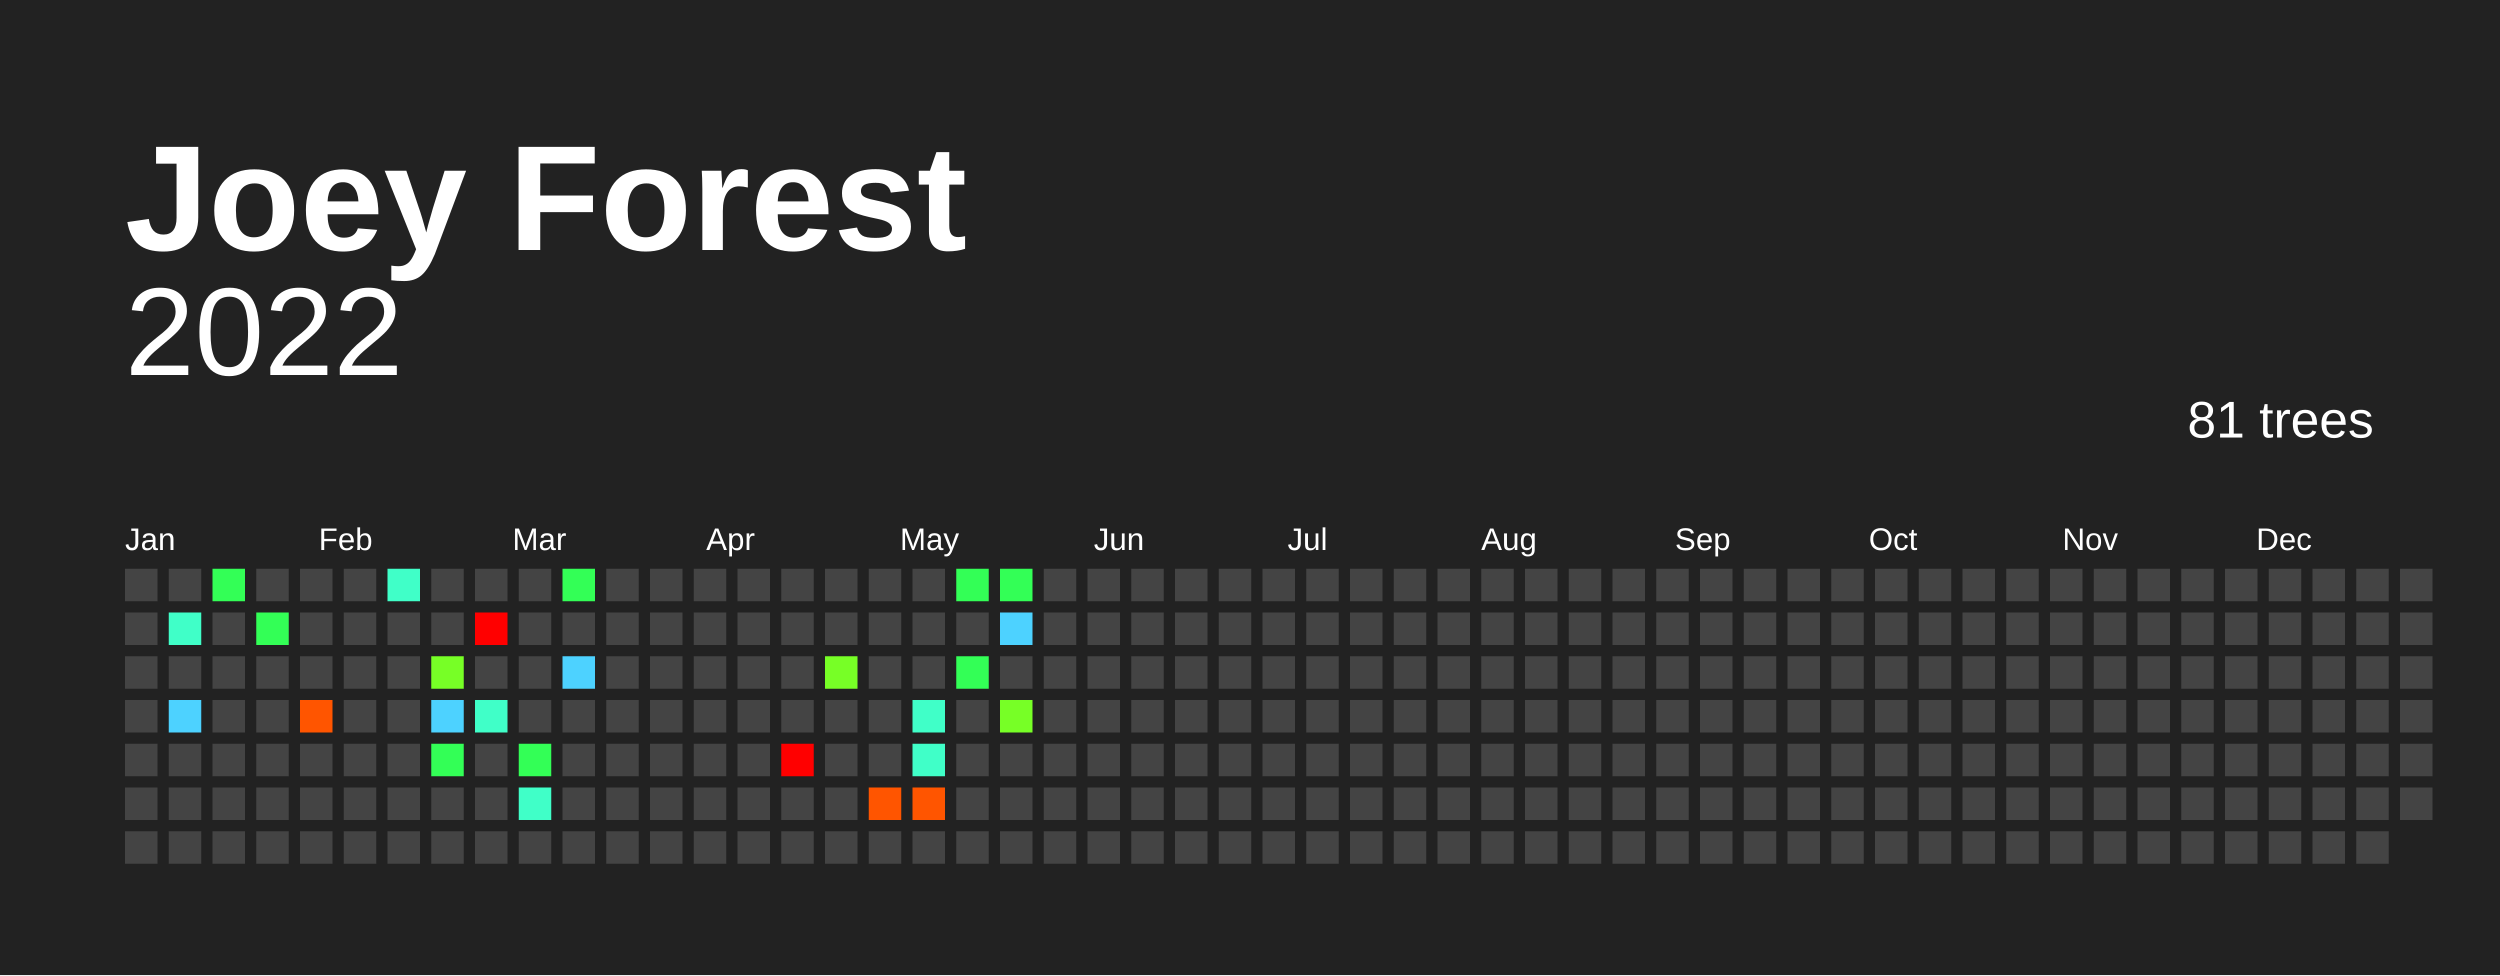
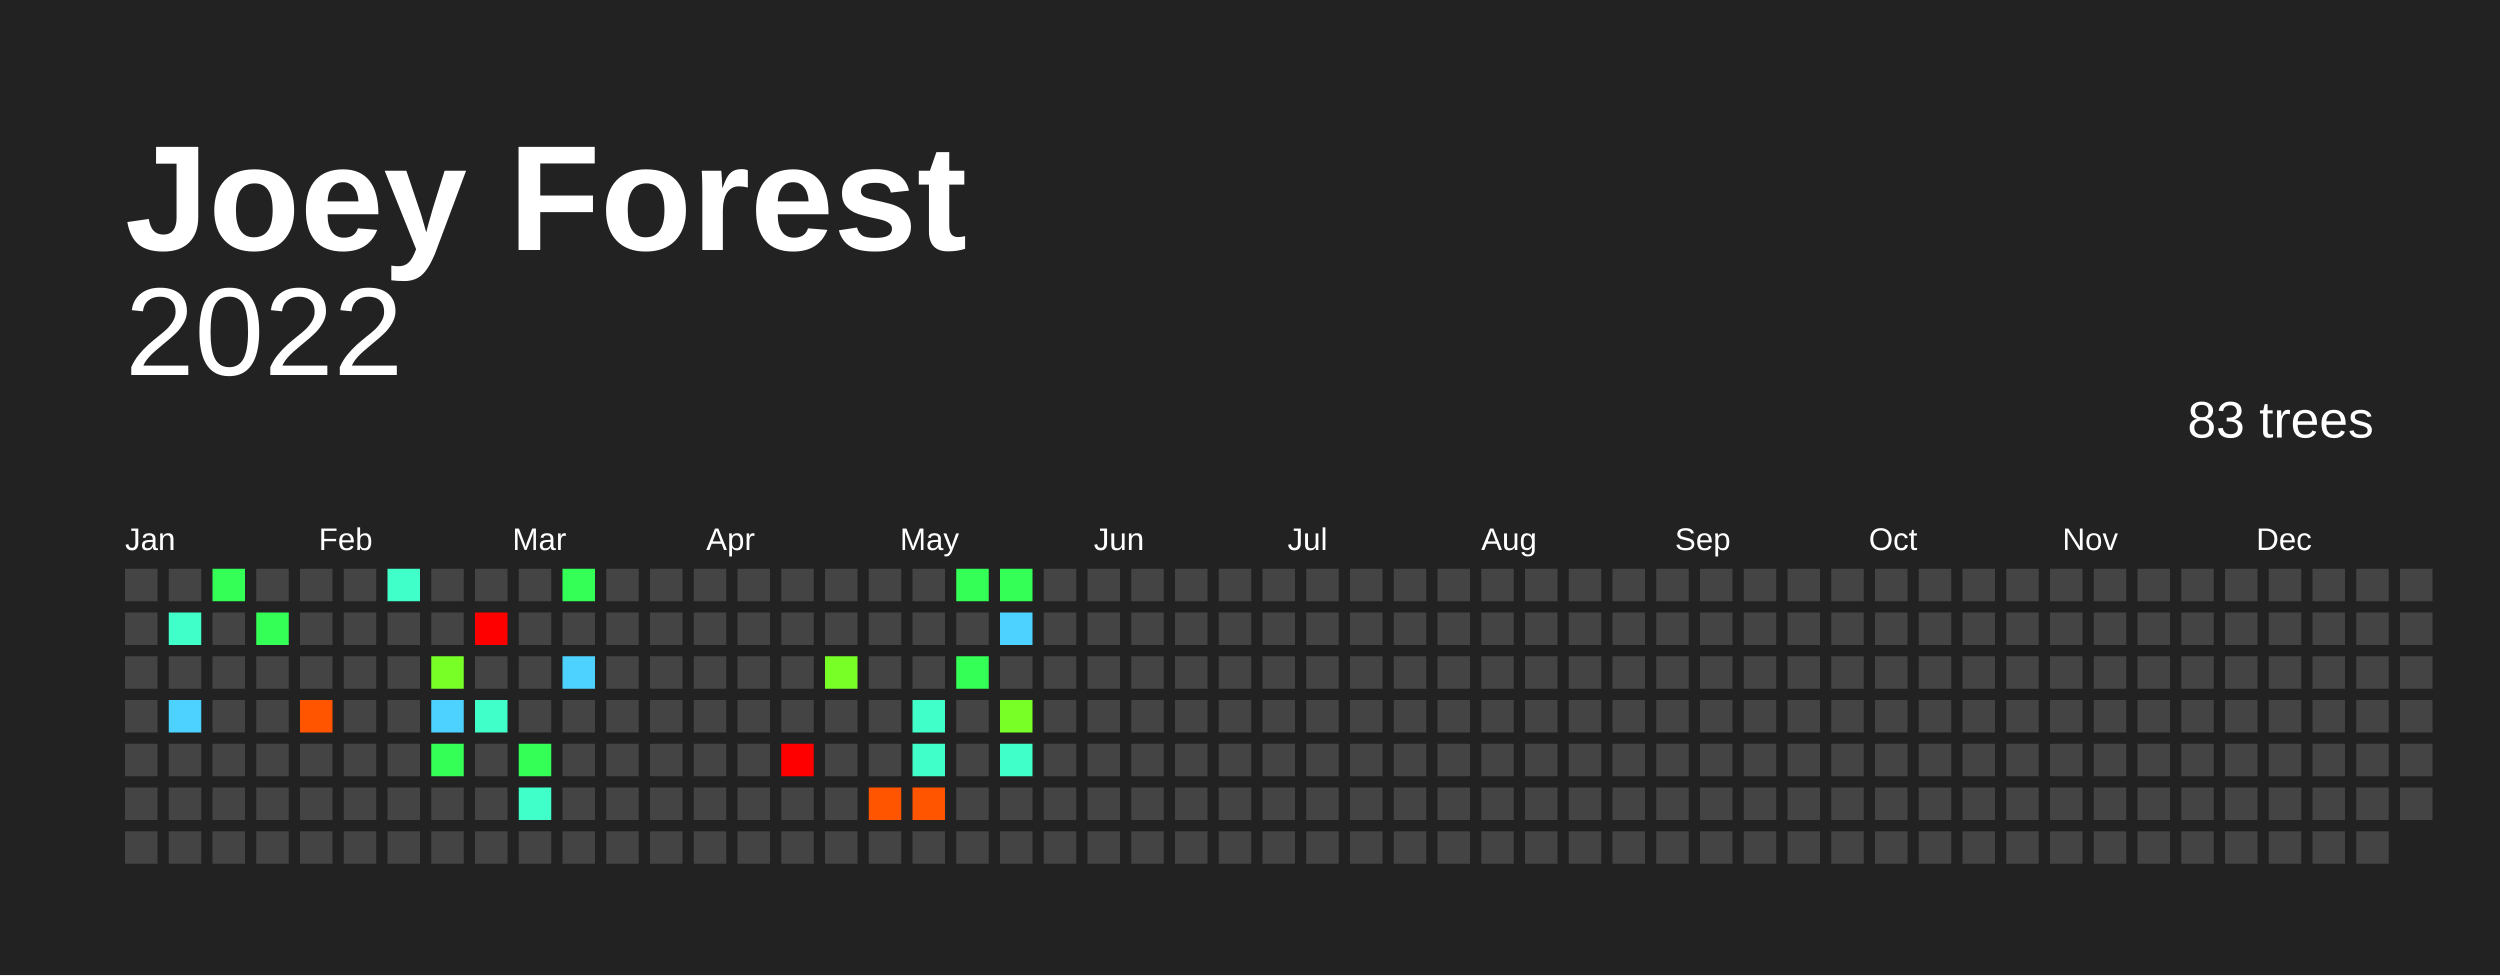
<svg xmlns="http://www.w3.org/2000/svg" baseProfile="full" height="78mm" version="1.1" viewBox="0,0,200,78" width="200mm">
  <defs />
  <rect fill="#222222" height="78" width="200" x="0" y="0" />
  <text fill="#FFFFFF" style="font-size:12px; font-family:Arial; font-weight:bold;" x="10" y="20">Joey Forest</text>
  <text alignment-baseline="hanging" fill="#FFFFFF" style="font-size:10.0px; font-family:Arial;" x="10" y="30">2022</text>
-   <text alignment-baseline="hanging" fill="#FFFFFF" style="font-size:4.125px; font-family:Arial;" x="175" y="35">81 trees</text>
+   <text alignment-baseline="hanging" fill="#FFFFFF" style="font-size:4.125px; font-family:Arial;" x="175" y="35">83 trees</text>
  <text fill="#FFFFFF" style="font-size:2.5px; font-family:Arial" x="10.0" y="44">Jan</text>
  <text fill="#FFFFFF" style="font-size:2.5px; font-family:Arial" x="25.5" y="44">Feb</text>
  <text fill="#FFFFFF" style="font-size:2.5px; font-family:Arial" x="41.0" y="44">Mar</text>
  <text fill="#FFFFFF" style="font-size:2.5px; font-family:Arial" x="56.5" y="44">Apr</text>
  <text fill="#FFFFFF" style="font-size:2.5px; font-family:Arial" x="72.0" y="44">May</text>
  <text fill="#FFFFFF" style="font-size:2.5px; font-family:Arial" x="87.5" y="44">Jun</text>
  <text fill="#FFFFFF" style="font-size:2.5px; font-family:Arial" x="103.0" y="44">Jul</text>
  <text fill="#FFFFFF" style="font-size:2.5px; font-family:Arial" x="118.5" y="44">Aug</text>
  <text fill="#FFFFFF" style="font-size:2.5px; font-family:Arial" x="134.0" y="44">Sep</text>
  <text fill="#FFFFFF" style="font-size:2.5px; font-family:Arial" x="149.5" y="44">Oct</text>
  <text fill="#FFFFFF" style="font-size:2.5px; font-family:Arial" x="165.0" y="44">Nov</text>
  <text fill="#FFFFFF" style="font-size:2.5px; font-family:Arial" x="180.5" y="44">Dec</text>
  <rect fill="#444444" height="2.6" width="2.6" x="10.0" y="45.5" />
  <rect fill="#444444" height="2.6" width="2.6" x="10.0" y="49.0" />
  <rect fill="#444444" height="2.6" width="2.6" x="10.0" y="52.5" />
  <rect fill="#444444" height="2.6" width="2.6" x="10.0" y="56.0" />
  <rect fill="#444444" height="2.6" width="2.6" x="10.0" y="59.5" />
  <rect fill="#444444" height="2.6" width="2.6" x="10.0" y="63.0" />
  <rect fill="#444444" height="2.6" width="2.6" x="10.0" y="66.5" />
  <rect fill="#444444" height="2.6" width="2.6" x="13.5" y="45.5" />
  <rect fill="#40ffc8" height="2.6" width="2.6" x="13.5" y="49.0" />
  <rect fill="#444444" height="2.6" width="2.6" x="13.5" y="52.5" />
  <rect fill="#4dd2ff" height="2.6" width="2.6" x="13.5" y="56.0" />
  <rect fill="#444444" height="2.6" width="2.6" x="13.5" y="59.5" />
  <rect fill="#444444" height="2.6" width="2.6" x="13.5" y="63.0" />
  <rect fill="#444444" height="2.6" width="2.6" x="13.5" y="66.5" />
  <rect fill="#33ff56" height="2.6" width="2.6" x="17.0" y="45.5" />
  <rect fill="#444444" height="2.6" width="2.6" x="17.0" y="49.0" />
  <rect fill="#444444" height="2.6" width="2.6" x="17.0" y="52.5" />
  <rect fill="#444444" height="2.6" width="2.6" x="17.0" y="56.0" />
  <rect fill="#444444" height="2.6" width="2.6" x="17.0" y="59.5" />
  <rect fill="#444444" height="2.6" width="2.6" x="17.0" y="63.0" />
  <rect fill="#444444" height="2.6" width="2.6" x="17.0" y="66.5" />
  <rect fill="#444444" height="2.6" width="2.6" x="20.5" y="45.5" />
  <rect fill="#33ff56" height="2.6" width="2.6" x="20.5" y="49.0" />
  <rect fill="#444444" height="2.6" width="2.6" x="20.5" y="52.5" />
  <rect fill="#444444" height="2.6" width="2.6" x="20.5" y="56.0" />
  <rect fill="#444444" height="2.6" width="2.6" x="20.5" y="59.5" />
  <rect fill="#444444" height="2.6" width="2.6" x="20.5" y="63.0" />
  <rect fill="#444444" height="2.6" width="2.6" x="20.5" y="66.5" />
  <rect fill="#444444" height="2.6" width="2.6" x="24.0" y="45.5" />
  <rect fill="#444444" height="2.6" width="2.6" x="24.0" y="49.0" />
  <rect fill="#444444" height="2.6" width="2.6" x="24.0" y="52.5" />
  <rect fill="#ff5500" height="2.6" width="2.6" x="24.0" y="56.0" />
  <rect fill="#444444" height="2.6" width="2.6" x="24.0" y="59.5" />
  <rect fill="#444444" height="2.6" width="2.6" x="24.0" y="63.0" />
  <rect fill="#444444" height="2.6" width="2.6" x="24.0" y="66.5" />
  <rect fill="#444444" height="2.6" width="2.6" x="27.5" y="45.5" />
  <rect fill="#444444" height="2.6" width="2.6" x="27.5" y="49.0" />
  <rect fill="#444444" height="2.6" width="2.6" x="27.5" y="52.5" />
  <rect fill="#444444" height="2.6" width="2.6" x="27.5" y="56.0" />
  <rect fill="#444444" height="2.6" width="2.6" x="27.5" y="59.5" />
  <rect fill="#444444" height="2.6" width="2.6" x="27.5" y="63.0" />
  <rect fill="#444444" height="2.6" width="2.6" x="27.5" y="66.5" />
  <rect fill="#40ffc8" height="2.6" width="2.6" x="31.0" y="45.5" />
  <rect fill="#444444" height="2.6" width="2.6" x="31.0" y="49.0" />
  <rect fill="#444444" height="2.6" width="2.6" x="31.0" y="52.5" />
  <rect fill="#444444" height="2.6" width="2.6" x="31.0" y="56.0" />
  <rect fill="#444444" height="2.6" width="2.6" x="31.0" y="59.5" />
  <rect fill="#444444" height="2.6" width="2.6" x="31.0" y="63.0" />
  <rect fill="#444444" height="2.6" width="2.6" x="31.0" y="66.5" />
  <rect fill="#444444" height="2.6" width="2.6" x="34.5" y="45.5" />
  <rect fill="#444444" height="2.6" width="2.6" x="34.5" y="49.0" />
  <rect fill="#77ff26" height="2.6" width="2.6" x="34.5" y="52.5" />
  <rect fill="#4dd2ff" height="2.6" width="2.6" x="34.5" y="56.0" />
  <rect fill="#33ff56" height="2.6" width="2.6" x="34.5" y="59.5" />
  <rect fill="#444444" height="2.6" width="2.6" x="34.5" y="63.0" />
  <rect fill="#444444" height="2.6" width="2.6" x="34.5" y="66.5" />
  <rect fill="#444444" height="2.6" width="2.6" x="38.0" y="45.5" />
  <rect fill="red" height="2.6" width="2.6" x="38.0" y="49.0" />
  <rect fill="#444444" height="2.6" width="2.6" x="38.0" y="52.5" />
  <rect fill="#40ffc8" height="2.6" width="2.6" x="38.0" y="56.0" />
  <rect fill="#444444" height="2.6" width="2.6" x="38.0" y="59.5" />
  <rect fill="#444444" height="2.6" width="2.6" x="38.0" y="63.0" />
  <rect fill="#444444" height="2.6" width="2.6" x="38.0" y="66.5" />
  <rect fill="#444444" height="2.6" width="2.6" x="41.5" y="45.5" />
  <rect fill="#444444" height="2.6" width="2.6" x="41.5" y="49.0" />
  <rect fill="#444444" height="2.6" width="2.6" x="41.5" y="52.5" />
  <rect fill="#444444" height="2.6" width="2.6" x="41.5" y="56.0" />
  <rect fill="#33ff56" height="2.6" width="2.6" x="41.5" y="59.5" />
  <rect fill="#40ffc8" height="2.6" width="2.6" x="41.5" y="63.0" />
  <rect fill="#444444" height="2.6" width="2.6" x="41.5" y="66.5" />
  <rect fill="#33ff56" height="2.6" width="2.6" x="45.0" y="45.5" />
  <rect fill="#444444" height="2.6" width="2.6" x="45.0" y="49.0" />
  <rect fill="#4dd2ff" height="2.6" width="2.6" x="45.0" y="52.5" />
  <rect fill="#444444" height="2.6" width="2.6" x="45.0" y="56.0" />
  <rect fill="#444444" height="2.6" width="2.6" x="45.0" y="59.5" />
  <rect fill="#444444" height="2.6" width="2.6" x="45.0" y="63.0" />
  <rect fill="#444444" height="2.6" width="2.6" x="45.0" y="66.5" />
  <rect fill="#444444" height="2.6" width="2.6" x="48.5" y="45.5" />
  <rect fill="#444444" height="2.6" width="2.6" x="48.5" y="49.0" />
  <rect fill="#444444" height="2.6" width="2.6" x="48.5" y="52.5" />
  <rect fill="#444444" height="2.6" width="2.6" x="48.5" y="56.0" />
  <rect fill="#444444" height="2.6" width="2.6" x="48.5" y="59.5" />
  <rect fill="#444444" height="2.6" width="2.6" x="48.5" y="63.0" />
  <rect fill="#444444" height="2.6" width="2.6" x="48.5" y="66.5" />
  <rect fill="#444444" height="2.6" width="2.6" x="52.0" y="45.5" />
  <rect fill="#444444" height="2.6" width="2.6" x="52.0" y="49.0" />
  <rect fill="#444444" height="2.6" width="2.6" x="52.0" y="52.5" />
  <rect fill="#444444" height="2.6" width="2.6" x="52.0" y="56.0" />
  <rect fill="#444444" height="2.6" width="2.6" x="52.0" y="59.5" />
  <rect fill="#444444" height="2.6" width="2.6" x="52.0" y="63.0" />
  <rect fill="#444444" height="2.6" width="2.6" x="52.0" y="66.5" />
  <rect fill="#444444" height="2.6" width="2.6" x="55.5" y="45.5" />
  <rect fill="#444444" height="2.6" width="2.6" x="55.5" y="49.0" />
  <rect fill="#444444" height="2.6" width="2.6" x="55.5" y="52.5" />
  <rect fill="#444444" height="2.6" width="2.6" x="55.5" y="56.0" />
  <rect fill="#444444" height="2.6" width="2.6" x="55.5" y="59.5" />
  <rect fill="#444444" height="2.6" width="2.6" x="55.5" y="63.0" />
  <rect fill="#444444" height="2.6" width="2.6" x="55.5" y="66.5" />
  <rect fill="#444444" height="2.6" width="2.6" x="59.0" y="45.5" />
  <rect fill="#444444" height="2.6" width="2.6" x="59.0" y="49.0" />
  <rect fill="#444444" height="2.6" width="2.6" x="59.0" y="52.5" />
  <rect fill="#444444" height="2.6" width="2.6" x="59.0" y="56.0" />
  <rect fill="#444444" height="2.6" width="2.6" x="59.0" y="59.5" />
  <rect fill="#444444" height="2.6" width="2.6" x="59.0" y="63.0" />
  <rect fill="#444444" height="2.6" width="2.6" x="59.0" y="66.5" />
  <rect fill="#444444" height="2.6" width="2.6" x="62.5" y="45.5" />
  <rect fill="#444444" height="2.6" width="2.6" x="62.5" y="49.0" />
  <rect fill="#444444" height="2.6" width="2.6" x="62.5" y="52.5" />
  <rect fill="#444444" height="2.6" width="2.6" x="62.5" y="56.0" />
  <rect fill="red" height="2.6" width="2.6" x="62.5" y="59.5" />
  <rect fill="#444444" height="2.6" width="2.6" x="62.5" y="63.0" />
  <rect fill="#444444" height="2.6" width="2.6" x="62.5" y="66.5" />
  <rect fill="#444444" height="2.6" width="2.6" x="66.0" y="45.5" />
  <rect fill="#444444" height="2.6" width="2.6" x="66.0" y="49.0" />
  <rect fill="#77ff26" height="2.6" width="2.6" x="66.0" y="52.5" />
  <rect fill="#444444" height="2.6" width="2.6" x="66.0" y="56.0" />
  <rect fill="#444444" height="2.6" width="2.6" x="66.0" y="59.5" />
  <rect fill="#444444" height="2.6" width="2.6" x="66.0" y="63.0" />
  <rect fill="#444444" height="2.6" width="2.6" x="66.0" y="66.5" />
  <rect fill="#444444" height="2.6" width="2.6" x="69.5" y="45.5" />
  <rect fill="#444444" height="2.6" width="2.6" x="69.5" y="49.0" />
  <rect fill="#444444" height="2.6" width="2.6" x="69.5" y="52.5" />
  <rect fill="#444444" height="2.6" width="2.6" x="69.5" y="56.0" />
  <rect fill="#444444" height="2.6" width="2.6" x="69.5" y="59.5" />
  <rect fill="#ff5500" height="2.6" width="2.6" x="69.5" y="63.0" />
  <rect fill="#444444" height="2.6" width="2.6" x="69.5" y="66.5" />
  <rect fill="#444444" height="2.6" width="2.6" x="73.0" y="45.5" />
  <rect fill="#444444" height="2.6" width="2.6" x="73.0" y="49.0" />
  <rect fill="#444444" height="2.6" width="2.6" x="73.0" y="52.5" />
  <rect fill="#40ffc8" height="2.6" width="2.6" x="73.0" y="56.0" />
  <rect fill="#40ffc8" height="2.6" width="2.6" x="73.0" y="59.5" />
  <rect fill="#ff5500" height="2.6" width="2.6" x="73.0" y="63.0" />
  <rect fill="#444444" height="2.6" width="2.6" x="73.0" y="66.5" />
  <rect fill="#33ff56" height="2.6" width="2.6" x="76.5" y="45.5" />
  <rect fill="#444444" height="2.6" width="2.6" x="76.5" y="49.0" />
  <rect fill="#33ff56" height="2.6" width="2.6" x="76.5" y="52.5" />
  <rect fill="#444444" height="2.6" width="2.6" x="76.5" y="56.0" />
  <rect fill="#444444" height="2.6" width="2.6" x="76.5" y="59.5" />
  <rect fill="#444444" height="2.6" width="2.6" x="76.5" y="63.0" />
  <rect fill="#444444" height="2.6" width="2.6" x="76.5" y="66.5" />
  <rect fill="#33ff56" height="2.6" width="2.6" x="80.0" y="45.5" />
  <rect fill="#4dd2ff" height="2.6" width="2.6" x="80.0" y="49.0" />
  <rect fill="#444444" height="2.6" width="2.6" x="80.0" y="52.5" />
  <rect fill="#77ff26" height="2.6" width="2.6" x="80.0" y="56.0" />
-   <rect fill="#444444" height="2.6" width="2.6" x="80.0" y="59.5" />
+   <rect fill="#40ffc8" height="2.6" width="2.6" x="80.0" y="59.5" />
  <rect fill="#444444" height="2.6" width="2.6" x="80.0" y="63.0" />
  <rect fill="#444444" height="2.6" width="2.6" x="80.0" y="66.5" />
  <rect fill="#444444" height="2.6" width="2.6" x="83.5" y="45.5" />
  <rect fill="#444444" height="2.6" width="2.6" x="83.5" y="49.0" />
  <rect fill="#444444" height="2.6" width="2.6" x="83.5" y="52.5" />
  <rect fill="#444444" height="2.6" width="2.6" x="83.5" y="56.0" />
  <rect fill="#444444" height="2.6" width="2.6" x="83.5" y="59.5" />
  <rect fill="#444444" height="2.6" width="2.6" x="83.5" y="63.0" />
  <rect fill="#444444" height="2.6" width="2.6" x="83.5" y="66.5" />
  <rect fill="#444444" height="2.6" width="2.6" x="87.0" y="45.5" />
  <rect fill="#444444" height="2.6" width="2.6" x="87.0" y="49.0" />
  <rect fill="#444444" height="2.6" width="2.6" x="87.0" y="52.5" />
  <rect fill="#444444" height="2.6" width="2.6" x="87.0" y="56.0" />
  <rect fill="#444444" height="2.6" width="2.6" x="87.0" y="59.5" />
  <rect fill="#444444" height="2.6" width="2.6" x="87.0" y="63.0" />
  <rect fill="#444444" height="2.6" width="2.6" x="87.0" y="66.5" />
  <rect fill="#444444" height="2.6" width="2.6" x="90.5" y="45.5" />
  <rect fill="#444444" height="2.6" width="2.6" x="90.5" y="49.0" />
  <rect fill="#444444" height="2.6" width="2.6" x="90.5" y="52.5" />
  <rect fill="#444444" height="2.6" width="2.6" x="90.5" y="56.0" />
  <rect fill="#444444" height="2.6" width="2.6" x="90.5" y="59.5" />
  <rect fill="#444444" height="2.6" width="2.6" x="90.5" y="63.0" />
  <rect fill="#444444" height="2.6" width="2.6" x="90.5" y="66.5" />
  <rect fill="#444444" height="2.6" width="2.6" x="94.0" y="45.5" />
  <rect fill="#444444" height="2.6" width="2.6" x="94.0" y="49.0" />
  <rect fill="#444444" height="2.6" width="2.6" x="94.0" y="52.5" />
  <rect fill="#444444" height="2.6" width="2.6" x="94.0" y="56.0" />
  <rect fill="#444444" height="2.6" width="2.6" x="94.0" y="59.5" />
  <rect fill="#444444" height="2.6" width="2.6" x="94.0" y="63.0" />
  <rect fill="#444444" height="2.6" width="2.6" x="94.0" y="66.5" />
  <rect fill="#444444" height="2.6" width="2.6" x="97.5" y="45.5" />
  <rect fill="#444444" height="2.6" width="2.6" x="97.5" y="49.0" />
  <rect fill="#444444" height="2.6" width="2.6" x="97.5" y="52.5" />
  <rect fill="#444444" height="2.6" width="2.6" x="97.5" y="56.0" />
  <rect fill="#444444" height="2.6" width="2.6" x="97.5" y="59.5" />
  <rect fill="#444444" height="2.6" width="2.6" x="97.5" y="63.0" />
  <rect fill="#444444" height="2.6" width="2.6" x="97.5" y="66.5" />
  <rect fill="#444444" height="2.6" width="2.6" x="101.0" y="45.5" />
  <rect fill="#444444" height="2.6" width="2.6" x="101.0" y="49.0" />
  <rect fill="#444444" height="2.6" width="2.6" x="101.0" y="52.5" />
  <rect fill="#444444" height="2.6" width="2.6" x="101.0" y="56.0" />
  <rect fill="#444444" height="2.6" width="2.6" x="101.0" y="59.5" />
  <rect fill="#444444" height="2.6" width="2.6" x="101.0" y="63.0" />
  <rect fill="#444444" height="2.6" width="2.6" x="101.0" y="66.5" />
  <rect fill="#444444" height="2.6" width="2.6" x="104.5" y="45.5" />
  <rect fill="#444444" height="2.6" width="2.6" x="104.5" y="49.0" />
  <rect fill="#444444" height="2.6" width="2.6" x="104.5" y="52.5" />
  <rect fill="#444444" height="2.6" width="2.6" x="104.5" y="56.0" />
  <rect fill="#444444" height="2.6" width="2.6" x="104.5" y="59.5" />
  <rect fill="#444444" height="2.6" width="2.6" x="104.5" y="63.0" />
  <rect fill="#444444" height="2.6" width="2.6" x="104.5" y="66.5" />
  <rect fill="#444444" height="2.6" width="2.6" x="108.0" y="45.5" />
  <rect fill="#444444" height="2.6" width="2.6" x="108.0" y="49.0" />
  <rect fill="#444444" height="2.6" width="2.6" x="108.0" y="52.5" />
  <rect fill="#444444" height="2.6" width="2.6" x="108.0" y="56.0" />
  <rect fill="#444444" height="2.6" width="2.6" x="108.0" y="59.5" />
  <rect fill="#444444" height="2.6" width="2.6" x="108.0" y="63.0" />
  <rect fill="#444444" height="2.6" width="2.6" x="108.0" y="66.5" />
  <rect fill="#444444" height="2.6" width="2.6" x="111.5" y="45.5" />
  <rect fill="#444444" height="2.6" width="2.6" x="111.5" y="49.0" />
  <rect fill="#444444" height="2.6" width="2.6" x="111.5" y="52.5" />
  <rect fill="#444444" height="2.6" width="2.6" x="111.5" y="56.0" />
  <rect fill="#444444" height="2.6" width="2.6" x="111.5" y="59.5" />
  <rect fill="#444444" height="2.6" width="2.6" x="111.5" y="63.0" />
  <rect fill="#444444" height="2.6" width="2.6" x="111.5" y="66.5" />
  <rect fill="#444444" height="2.6" width="2.6" x="115.0" y="45.5" />
  <rect fill="#444444" height="2.6" width="2.6" x="115.0" y="49.0" />
  <rect fill="#444444" height="2.6" width="2.6" x="115.0" y="52.5" />
  <rect fill="#444444" height="2.6" width="2.6" x="115.0" y="56.0" />
  <rect fill="#444444" height="2.6" width="2.6" x="115.0" y="59.5" />
  <rect fill="#444444" height="2.6" width="2.6" x="115.0" y="63.0" />
  <rect fill="#444444" height="2.6" width="2.6" x="115.0" y="66.5" />
  <rect fill="#444444" height="2.6" width="2.6" x="118.5" y="45.5" />
  <rect fill="#444444" height="2.6" width="2.6" x="118.5" y="49.0" />
  <rect fill="#444444" height="2.6" width="2.6" x="118.5" y="52.5" />
  <rect fill="#444444" height="2.6" width="2.6" x="118.5" y="56.0" />
  <rect fill="#444444" height="2.6" width="2.6" x="118.5" y="59.5" />
  <rect fill="#444444" height="2.6" width="2.6" x="118.5" y="63.0" />
  <rect fill="#444444" height="2.6" width="2.6" x="118.5" y="66.5" />
  <rect fill="#444444" height="2.6" width="2.6" x="122.0" y="45.5" />
  <rect fill="#444444" height="2.6" width="2.6" x="122.0" y="49.0" />
  <rect fill="#444444" height="2.6" width="2.6" x="122.0" y="52.5" />
  <rect fill="#444444" height="2.6" width="2.6" x="122.0" y="56.0" />
  <rect fill="#444444" height="2.6" width="2.6" x="122.0" y="59.5" />
  <rect fill="#444444" height="2.6" width="2.6" x="122.0" y="63.0" />
  <rect fill="#444444" height="2.6" width="2.6" x="122.0" y="66.5" />
  <rect fill="#444444" height="2.6" width="2.6" x="125.5" y="45.5" />
  <rect fill="#444444" height="2.6" width="2.6" x="125.5" y="49.0" />
  <rect fill="#444444" height="2.6" width="2.6" x="125.5" y="52.5" />
  <rect fill="#444444" height="2.6" width="2.6" x="125.5" y="56.0" />
  <rect fill="#444444" height="2.6" width="2.6" x="125.5" y="59.5" />
  <rect fill="#444444" height="2.6" width="2.6" x="125.5" y="63.0" />
  <rect fill="#444444" height="2.6" width="2.6" x="125.5" y="66.5" />
  <rect fill="#444444" height="2.6" width="2.6" x="129.0" y="45.5" />
  <rect fill="#444444" height="2.6" width="2.6" x="129.0" y="49.0" />
  <rect fill="#444444" height="2.6" width="2.6" x="129.0" y="52.5" />
  <rect fill="#444444" height="2.6" width="2.6" x="129.0" y="56.0" />
  <rect fill="#444444" height="2.6" width="2.6" x="129.0" y="59.5" />
  <rect fill="#444444" height="2.6" width="2.6" x="129.0" y="63.0" />
  <rect fill="#444444" height="2.6" width="2.6" x="129.0" y="66.5" />
  <rect fill="#444444" height="2.6" width="2.6" x="132.5" y="45.5" />
  <rect fill="#444444" height="2.6" width="2.6" x="132.5" y="49.0" />
  <rect fill="#444444" height="2.6" width="2.6" x="132.5" y="52.5" />
  <rect fill="#444444" height="2.6" width="2.6" x="132.5" y="56.0" />
  <rect fill="#444444" height="2.6" width="2.6" x="132.5" y="59.5" />
  <rect fill="#444444" height="2.6" width="2.6" x="132.5" y="63.0" />
  <rect fill="#444444" height="2.6" width="2.6" x="132.5" y="66.5" />
  <rect fill="#444444" height="2.6" width="2.6" x="136.0" y="45.5" />
  <rect fill="#444444" height="2.6" width="2.6" x="136.0" y="49.0" />
  <rect fill="#444444" height="2.6" width="2.6" x="136.0" y="52.5" />
  <rect fill="#444444" height="2.6" width="2.6" x="136.0" y="56.0" />
  <rect fill="#444444" height="2.6" width="2.6" x="136.0" y="59.5" />
  <rect fill="#444444" height="2.6" width="2.6" x="136.0" y="63.0" />
  <rect fill="#444444" height="2.6" width="2.6" x="136.0" y="66.5" />
  <rect fill="#444444" height="2.6" width="2.6" x="139.5" y="45.5" />
  <rect fill="#444444" height="2.6" width="2.6" x="139.5" y="49.0" />
  <rect fill="#444444" height="2.6" width="2.6" x="139.5" y="52.5" />
  <rect fill="#444444" height="2.6" width="2.6" x="139.5" y="56.0" />
  <rect fill="#444444" height="2.6" width="2.6" x="139.5" y="59.5" />
  <rect fill="#444444" height="2.6" width="2.6" x="139.5" y="63.0" />
  <rect fill="#444444" height="2.6" width="2.6" x="139.5" y="66.5" />
  <rect fill="#444444" height="2.6" width="2.6" x="143.0" y="45.5" />
  <rect fill="#444444" height="2.6" width="2.6" x="143.0" y="49.0" />
  <rect fill="#444444" height="2.6" width="2.6" x="143.0" y="52.5" />
  <rect fill="#444444" height="2.6" width="2.6" x="143.0" y="56.0" />
  <rect fill="#444444" height="2.6" width="2.6" x="143.0" y="59.5" />
  <rect fill="#444444" height="2.6" width="2.6" x="143.0" y="63.0" />
  <rect fill="#444444" height="2.6" width="2.6" x="143.0" y="66.5" />
  <rect fill="#444444" height="2.6" width="2.6" x="146.5" y="45.5" />
  <rect fill="#444444" height="2.6" width="2.6" x="146.5" y="49.0" />
  <rect fill="#444444" height="2.6" width="2.6" x="146.5" y="52.5" />
  <rect fill="#444444" height="2.6" width="2.6" x="146.5" y="56.0" />
  <rect fill="#444444" height="2.6" width="2.6" x="146.5" y="59.5" />
  <rect fill="#444444" height="2.6" width="2.6" x="146.5" y="63.0" />
  <rect fill="#444444" height="2.6" width="2.6" x="146.5" y="66.5" />
  <rect fill="#444444" height="2.6" width="2.6" x="150.0" y="45.5" />
  <rect fill="#444444" height="2.6" width="2.6" x="150.0" y="49.0" />
  <rect fill="#444444" height="2.6" width="2.6" x="150.0" y="52.5" />
  <rect fill="#444444" height="2.6" width="2.6" x="150.0" y="56.0" />
  <rect fill="#444444" height="2.6" width="2.6" x="150.0" y="59.5" />
  <rect fill="#444444" height="2.6" width="2.6" x="150.0" y="63.0" />
  <rect fill="#444444" height="2.6" width="2.6" x="150.0" y="66.5" />
  <rect fill="#444444" height="2.6" width="2.6" x="153.5" y="45.5" />
  <rect fill="#444444" height="2.6" width="2.6" x="153.5" y="49.0" />
  <rect fill="#444444" height="2.6" width="2.6" x="153.5" y="52.5" />
  <rect fill="#444444" height="2.6" width="2.6" x="153.5" y="56.0" />
  <rect fill="#444444" height="2.6" width="2.6" x="153.5" y="59.5" />
  <rect fill="#444444" height="2.6" width="2.6" x="153.5" y="63.0" />
  <rect fill="#444444" height="2.6" width="2.6" x="153.5" y="66.5" />
  <rect fill="#444444" height="2.6" width="2.6" x="157.0" y="45.5" />
  <rect fill="#444444" height="2.6" width="2.6" x="157.0" y="49.0" />
  <rect fill="#444444" height="2.6" width="2.6" x="157.0" y="52.5" />
  <rect fill="#444444" height="2.6" width="2.6" x="157.0" y="56.0" />
  <rect fill="#444444" height="2.6" width="2.6" x="157.0" y="59.5" />
  <rect fill="#444444" height="2.6" width="2.6" x="157.0" y="63.0" />
  <rect fill="#444444" height="2.6" width="2.6" x="157.0" y="66.5" />
  <rect fill="#444444" height="2.6" width="2.6" x="160.5" y="45.5" />
  <rect fill="#444444" height="2.6" width="2.6" x="160.5" y="49.0" />
  <rect fill="#444444" height="2.6" width="2.6" x="160.5" y="52.5" />
  <rect fill="#444444" height="2.6" width="2.6" x="160.5" y="56.0" />
  <rect fill="#444444" height="2.6" width="2.6" x="160.5" y="59.5" />
  <rect fill="#444444" height="2.6" width="2.6" x="160.5" y="63.0" />
  <rect fill="#444444" height="2.6" width="2.6" x="160.5" y="66.5" />
  <rect fill="#444444" height="2.6" width="2.6" x="164.0" y="45.5" />
  <rect fill="#444444" height="2.6" width="2.6" x="164.0" y="49.0" />
  <rect fill="#444444" height="2.6" width="2.6" x="164.0" y="52.5" />
  <rect fill="#444444" height="2.6" width="2.6" x="164.0" y="56.0" />
  <rect fill="#444444" height="2.6" width="2.6" x="164.0" y="59.5" />
  <rect fill="#444444" height="2.6" width="2.6" x="164.0" y="63.0" />
  <rect fill="#444444" height="2.6" width="2.6" x="164.0" y="66.5" />
  <rect fill="#444444" height="2.6" width="2.6" x="167.5" y="45.5" />
  <rect fill="#444444" height="2.6" width="2.6" x="167.5" y="49.0" />
  <rect fill="#444444" height="2.6" width="2.6" x="167.5" y="52.5" />
  <rect fill="#444444" height="2.6" width="2.6" x="167.5" y="56.0" />
  <rect fill="#444444" height="2.6" width="2.6" x="167.5" y="59.5" />
  <rect fill="#444444" height="2.6" width="2.6" x="167.5" y="63.0" />
  <rect fill="#444444" height="2.6" width="2.6" x="167.5" y="66.5" />
  <rect fill="#444444" height="2.6" width="2.6" x="171.0" y="45.5" />
  <rect fill="#444444" height="2.6" width="2.6" x="171.0" y="49.0" />
  <rect fill="#444444" height="2.6" width="2.6" x="171.0" y="52.5" />
  <rect fill="#444444" height="2.6" width="2.6" x="171.0" y="56.0" />
  <rect fill="#444444" height="2.6" width="2.6" x="171.0" y="59.5" />
  <rect fill="#444444" height="2.6" width="2.6" x="171.0" y="63.0" />
  <rect fill="#444444" height="2.6" width="2.6" x="171.0" y="66.5" />
  <rect fill="#444444" height="2.6" width="2.6" x="174.5" y="45.5" />
  <rect fill="#444444" height="2.6" width="2.6" x="174.5" y="49.0" />
  <rect fill="#444444" height="2.6" width="2.6" x="174.5" y="52.5" />
  <rect fill="#444444" height="2.6" width="2.6" x="174.5" y="56.0" />
  <rect fill="#444444" height="2.6" width="2.6" x="174.5" y="59.5" />
  <rect fill="#444444" height="2.6" width="2.6" x="174.5" y="63.0" />
  <rect fill="#444444" height="2.6" width="2.6" x="174.5" y="66.5" />
  <rect fill="#444444" height="2.6" width="2.6" x="178.0" y="45.5" />
  <rect fill="#444444" height="2.6" width="2.6" x="178.0" y="49.0" />
  <rect fill="#444444" height="2.6" width="2.6" x="178.0" y="52.5" />
  <rect fill="#444444" height="2.6" width="2.6" x="178.0" y="56.0" />
  <rect fill="#444444" height="2.6" width="2.6" x="178.0" y="59.5" />
  <rect fill="#444444" height="2.6" width="2.6" x="178.0" y="63.0" />
  <rect fill="#444444" height="2.6" width="2.6" x="178.0" y="66.5" />
  <rect fill="#444444" height="2.6" width="2.6" x="181.5" y="45.5" />
  <rect fill="#444444" height="2.6" width="2.6" x="181.5" y="49.0" />
  <rect fill="#444444" height="2.6" width="2.6" x="181.5" y="52.5" />
  <rect fill="#444444" height="2.6" width="2.6" x="181.5" y="56.0" />
  <rect fill="#444444" height="2.6" width="2.6" x="181.5" y="59.5" />
  <rect fill="#444444" height="2.6" width="2.6" x="181.5" y="63.0" />
  <rect fill="#444444" height="2.6" width="2.6" x="181.5" y="66.5" />
  <rect fill="#444444" height="2.6" width="2.6" x="185.0" y="45.5" />
  <rect fill="#444444" height="2.6" width="2.6" x="185.0" y="49.0" />
  <rect fill="#444444" height="2.6" width="2.6" x="185.0" y="52.5" />
  <rect fill="#444444" height="2.6" width="2.6" x="185.0" y="56.0" />
  <rect fill="#444444" height="2.6" width="2.6" x="185.0" y="59.5" />
  <rect fill="#444444" height="2.6" width="2.6" x="185.0" y="63.0" />
  <rect fill="#444444" height="2.6" width="2.6" x="185.0" y="66.5" />
  <rect fill="#444444" height="2.6" width="2.6" x="188.5" y="45.5" />
  <rect fill="#444444" height="2.6" width="2.6" x="188.5" y="49.0" />
  <rect fill="#444444" height="2.6" width="2.6" x="188.5" y="52.5" />
  <rect fill="#444444" height="2.6" width="2.6" x="188.5" y="56.0" />
  <rect fill="#444444" height="2.6" width="2.6" x="188.5" y="59.5" />
  <rect fill="#444444" height="2.6" width="2.6" x="188.5" y="63.0" />
  <rect fill="#444444" height="2.6" width="2.6" x="188.5" y="66.5" />
  <rect fill="#444444" height="2.6" width="2.6" x="192.0" y="45.5" />
  <rect fill="#444444" height="2.6" width="2.6" x="192.0" y="49.0" />
  <rect fill="#444444" height="2.6" width="2.6" x="192.0" y="52.5" />
  <rect fill="#444444" height="2.6" width="2.6" x="192.0" y="56.0" />
  <rect fill="#444444" height="2.6" width="2.6" x="192.0" y="59.5" />
  <rect fill="#444444" height="2.6" width="2.6" x="192.0" y="63.0" />
</svg>
